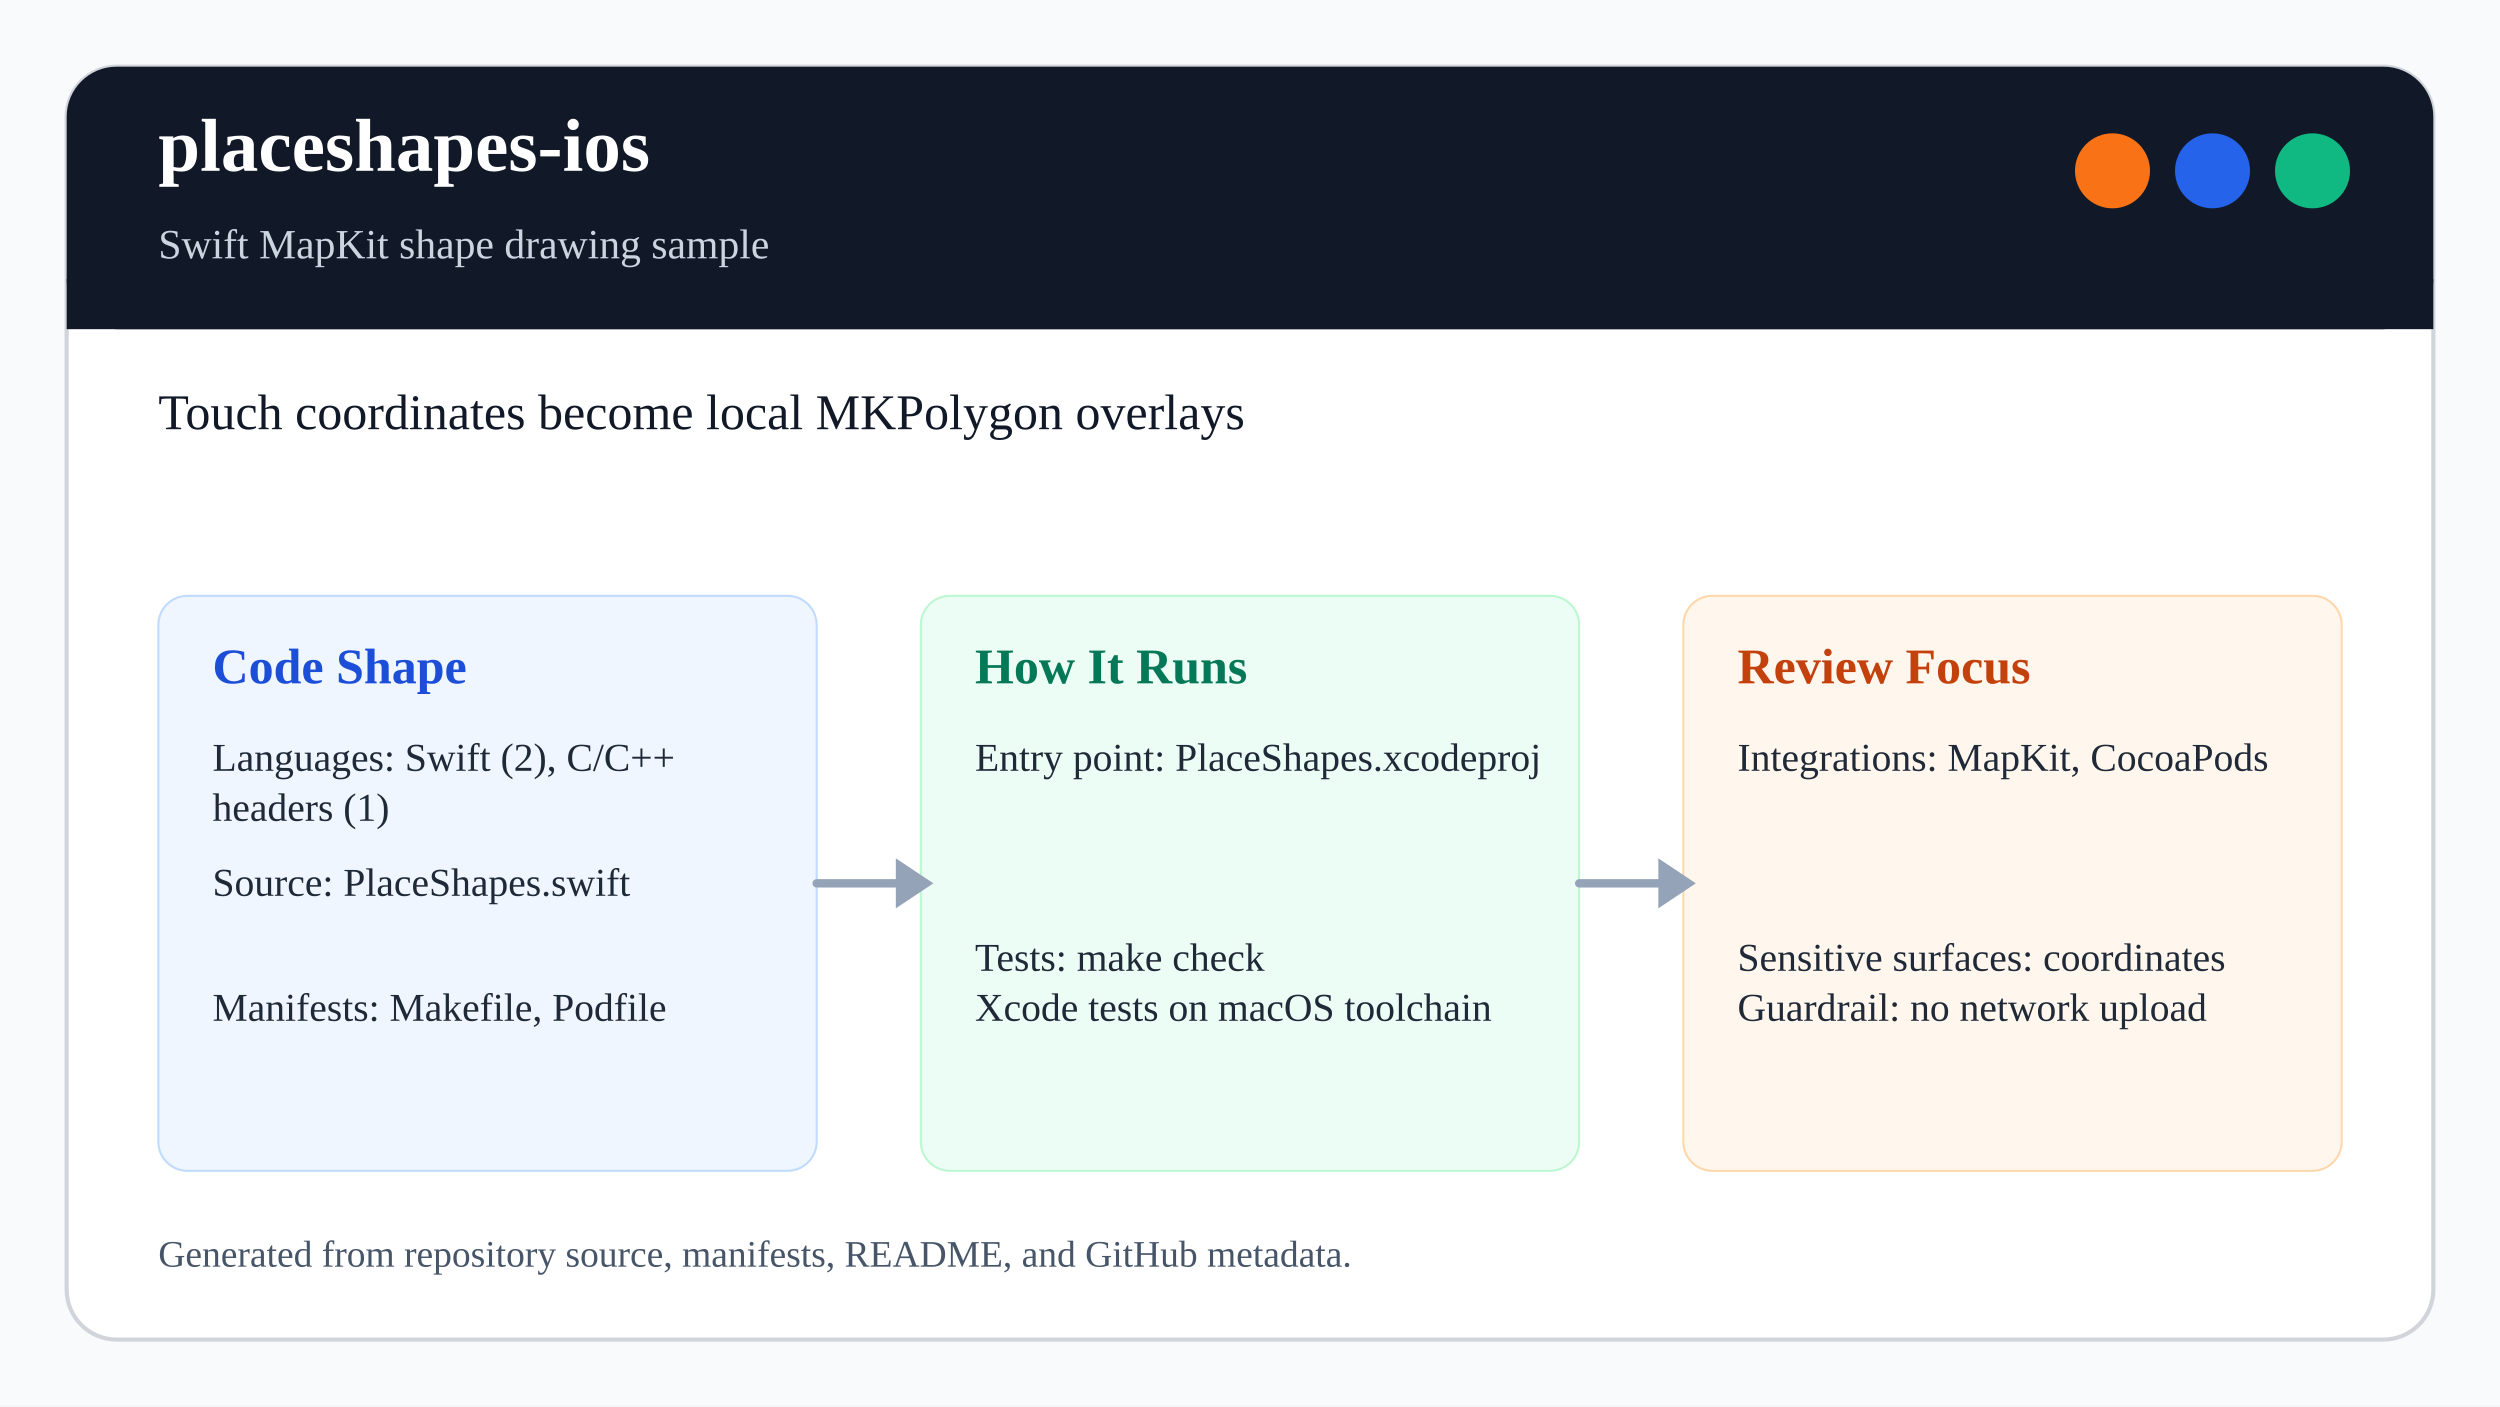
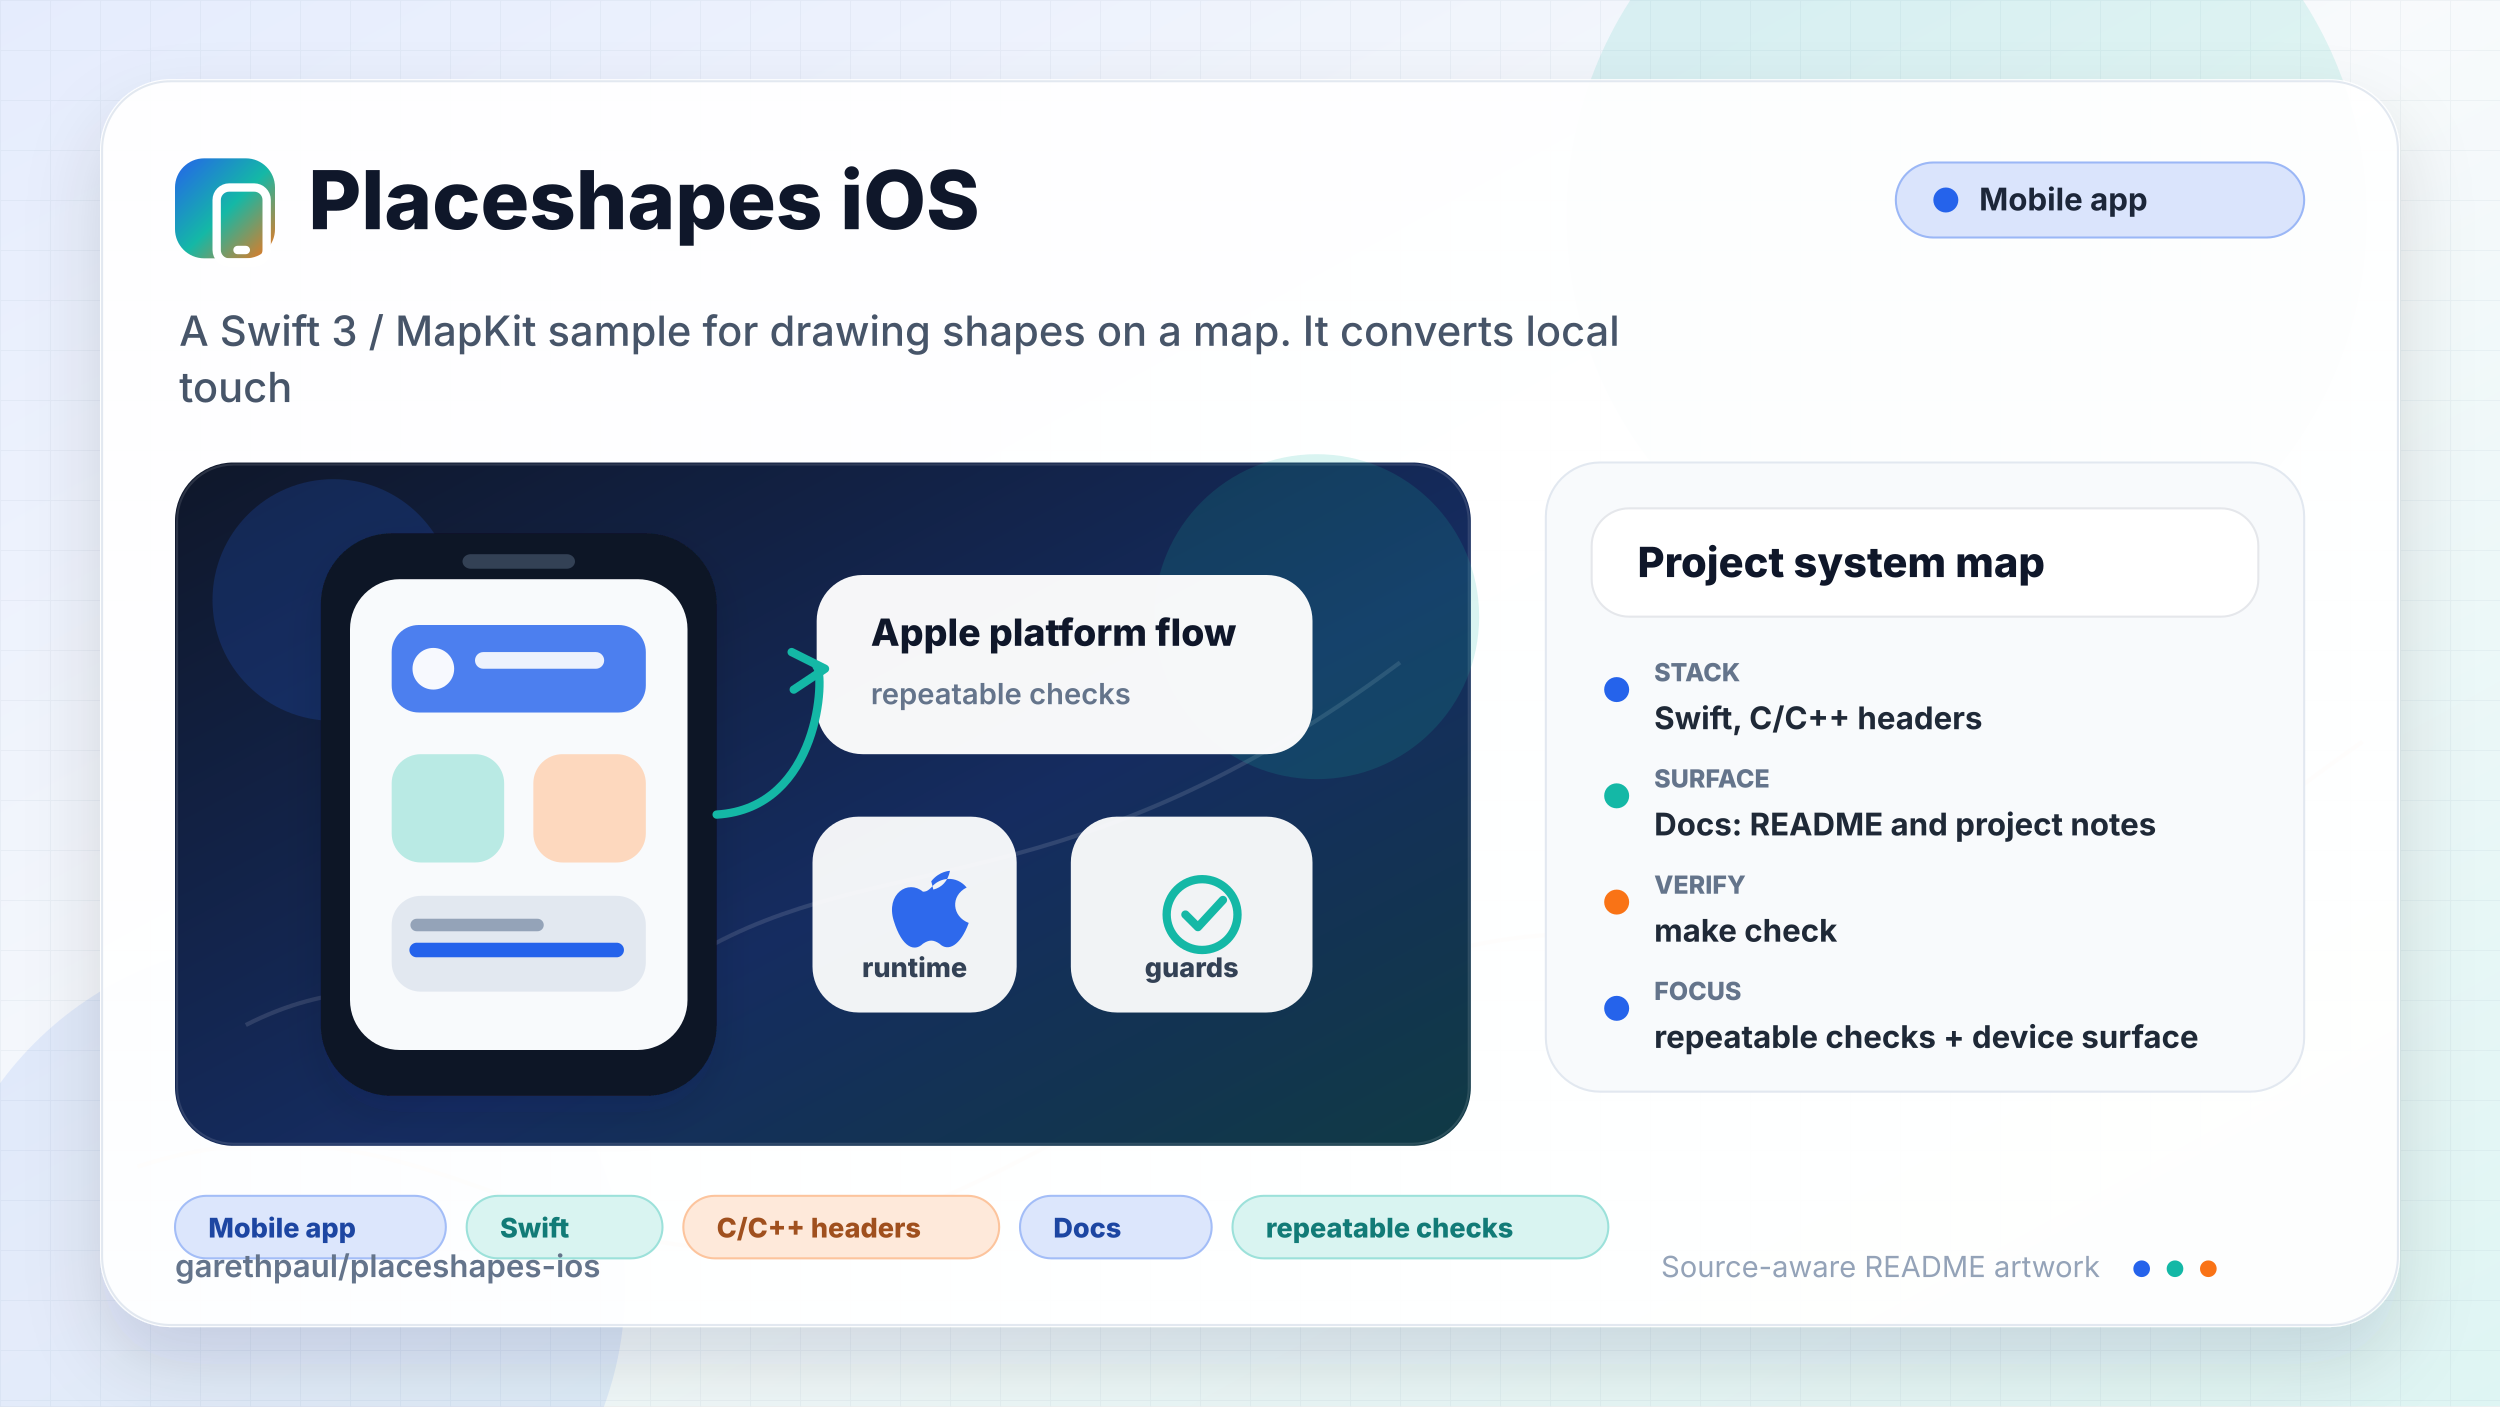
- <svg xmlns="http://www.w3.org/2000/svg" width="1200" height="675" viewBox="0 0 1200 675" role="img" aria-labelledby="title desc">
-   <rect width="1200" height="675" fill="#f8fafc" />
-   <rect x="32" y="32" width="1136" height="611" rx="24" fill="#ffffff" stroke="#d1d5db" stroke-width="2" />
-   <rect x="32" y="32" width="1136" height="126" rx="24" fill="#111827" />
-   <path d="M32 134h1136v24H32z" fill="#111827" />
-   <circle cx="1062" cy="82" r="18" fill="#2563eb" />
-   <circle cx="1110" cy="82" r="18" fill="#10b981" />
-   <circle cx="1014" cy="82" r="18" fill="#f97316" />
-   <text x="76" y="82" font-size="36" fill="#ffffff" font-weight="700">placeshapes-ios</text>
-   <text x="76" y="124" font-size="20" fill="#cbd5e1">Swift MapKit shape drawing sample</text>
-   <text x="76" y="206" font-size="24" fill="#111827">Touch coordinates become local MKPolygon overlays</text>
-   <rect x="76" y="286" width="316" height="276" rx="14" fill="#eff6ff" stroke="#bfdbfe" />
-   <text x="102" y="328" font-size="24" font-weight="700" fill="#1d4ed8">Code Shape</text>
-   <text x="102" y="370" font-size="19" fill="#1f2937">Languages: Swift (2), C/C++</text>
-   <text x="102" y="394" font-size="19" fill="#1f2937">headers (1)</text>
-   <text x="102" y="430" font-size="19" fill="#1f2937">Source: PlaceShapes.swift</text>
-   <text x="102" y="490" font-size="19" fill="#1f2937">Manifests: Makefile, Podfile</text>
-   <rect x="442" y="286" width="316" height="276" rx="14" fill="#ecfdf5" stroke="#bbf7d0" />
-   <text x="468" y="328" font-size="24" font-weight="700" fill="#047857">How It Runs</text>
-   <text x="468" y="370" font-size="19" fill="#1f2937">Entry point: PlaceShapes.xcodeproj</text>
-   <text x="468" y="466" font-size="19" fill="#1f2937">Tests: make check</text>
-   <text x="468" y="490" font-size="19" fill="#1f2937">Xcode tests on macOS toolchain</text>
-   <rect x="808" y="286" width="316" height="276" rx="14" fill="#fff7ed" stroke="#fed7aa" />
-   <text x="834" y="328" font-size="24" font-weight="700" fill="#c2410c">Review Focus</text>
-   <text x="834" y="370" font-size="19" fill="#1f2937">Integrations: MapKit, CocoaPods</text>
-   <text x="834" y="466" font-size="19" fill="#1f2937">Sensitive surfaces: coordinates</text>
-   <text x="834" y="490" font-size="19" fill="#1f2937">Guardrail: no network upload</text>
-   <path d="M392 424h50" stroke="#94a3b8" stroke-width="4" stroke-linecap="round" />
-   <path d="M430 412l18 12-18 12z" fill="#94a3b8" />
-   <path d="M758 424h50" stroke="#94a3b8" stroke-width="4" stroke-linecap="round" />
-   <path d="M796 412l18 12-18 12z" fill="#94a3b8" />
-   <text x="76" y="608" font-size="18" fill="#475569">Generated from repository source, manifests, README, and GitHub metadata.</text>
+ <svg xmlns="http://www.w3.org/2000/svg" width="1200" height="675" viewBox="0 0 1200 675" role="img" aria-labelledby="p1hf6j2g-title p1hf6j2g-desc">
+   <defs>
+     <linearGradient id="p1hf6j2g-bg" x1="0" y1="0" x2="1" y2="1">
+       <stop offset="0%" stop-color="#e5ecfd" />
+       <stop offset="48%" stop-color="#f8fafc" />
+       <stop offset="100%" stop-color="#def5f3" />
+     </linearGradient>
+     <linearGradient id="p1hf6j2g-stage" x1="0" y1="0" x2="1" y2="1">
+       <stop offset="0%" stop-color="#0f172a" />
+       <stop offset="58%" stop-color="#152c60" />
+       <stop offset="100%" stop-color="#103a45" />
+     </linearGradient>
+     <linearGradient id="p1hf6j2g-accent" x1="0" y1="0" x2="1" y2="1">
+       <stop offset="0%" stop-color="#2563eb" />
+       <stop offset="52%" stop-color="#14b8a6" />
+       <stop offset="100%" stop-color="#f97316" />
+     </linearGradient>
+     <linearGradient id="p1hf6j2g-soft" x1="0" y1="0" x2="1" y2="1">
+       <stop offset="0%" stop-color="#cbdafa" />
+       <stop offset="100%" stop-color="#fee0cc" />
+     </linearGradient>
+     <filter id="p1hf6j2g-shadow" x="-20%" y="-20%" width="140%" height="150%">
+       <feDropShadow dx="0" dy="18" stdDeviation="18" flood-color="#0f172a" flood-opacity="0.14" />
+     </filter>
+     <filter id="p1hf6j2g-miniShadow" x="-20%" y="-20%" width="140%" height="150%">
+       <feDropShadow dx="0" dy="8" stdDeviation="10" flood-color="#0f172a" flood-opacity="0.12" />
+     </filter>
+     <pattern id="p1hf6j2g-grid" width="24" height="24" patternUnits="userSpaceOnUse">
+       <path d="M24 0H0v24" fill="none" stroke="#94a3b8" stroke-opacity="0.16" stroke-width="1" />
+     </pattern>
+     <style>
+       .label { font: 700 13px ui-sans-serif, system-ui, -apple-system, BlinkMacSystemFont, "Segoe UI", sans-serif; letter-spacing: 0; text-transform: uppercase; }
+       .body { font-family: ui-sans-serif, system-ui, -apple-system, BlinkMacSystemFont, "Segoe UI", sans-serif; letter-spacing: 0; }
+     </style>
+   </defs>
+   <rect width="1200" height="675" fill="url(#p1hf6j2g-bg)" />
+   <rect width="1200" height="675" fill="url(#p1hf6j2g-grid)" opacity="0.65" />
+   <circle cx="134" cy="618" r="166" fill="#2563eb" opacity="0.10" />
+   <circle cx="944" cy="104" r="192" fill="#14b8a6" opacity="0.12" />
+   <path d="M66 560 C214 512 278 642 430 584 C576 528 676 408 838 462 C966 504 1034 426 1134 356" fill="none" stroke="#f97316" stroke-width="2" stroke-opacity="0.18" />
+   <rect x="48" y="38" width="1104" height="599" rx="34" fill="#ffffff" opacity="0.94" filter="url(#p1hf6j2g-shadow)" />
+   <rect x="49" y="39" width="1102" height="597" rx="33" fill="none" stroke="#e2e8f0" stroke-width="1" />
+   <g class="body">
+     <rect x="84" y="76" width="48" height="48" rx="14" fill="url(#p1hf6j2g-accent)" />
+     <rect x="104" y="90" width="24" height="36" rx="6" stroke="#ffffff" stroke-width="4" stroke-linecap="round" stroke-linejoin="round" fill="none" />
+     <path d="M16 30h4" transform="translate(98 90)" stroke="#ffffff" stroke-width="4" stroke-linecap="round" stroke-linejoin="round" fill="none" />
+     <text x="148" y="110" fill="#0f172a" font-size="39" font-weight="800">Placeshapes iOS</text>
+     <rect x="910" y="78" width="196" height="36" rx="18" fill="#dae4fc" stroke="#9bb7f6" />
+     <circle cx="934" cy="96" r="6" fill="#2563eb" />
+     <text x="950" y="101" fill="#1c2639" font-size="15" font-weight="700">Mobile app</text>
+     <text x="86" y="166" fill="#475569" font-size="20" font-weight="500">A Swift 3 / MapKit sample for drawing shapes on a map. It converts local</text>
+     <text x="86" y="193" fill="#475569" font-size="20" font-weight="500">touch</text>
+   </g>
+   <g transform="translate(84 222)">
+     <rect x="0" y="0" width="622" height="328" rx="28" fill="url(#p1hf6j2g-stage)" />
+     <rect x="1" y="1" width="620" height="326" rx="27" fill="none" stroke="#ffffff" stroke-opacity="0.12" />
+     <path d="M34 270 C116 228 166 286 250 236 C338 184 430 214 588 96" fill="none" stroke="#ffffff" stroke-opacity="0.12" stroke-width="2" />
+     <circle cx="76" cy="66" r="58" fill="#2563eb" opacity="0.20" />
+     <circle cx="548" cy="74" r="78" fill="#14b8a6" opacity="0.16" />
+     <g class="body">
+       <rect x="70" y="34" width="190" height="270" rx="34" fill="#111827" filter="url(#p1hf6j2g-miniShadow)" />
+       <rect x="84" y="56" width="162" height="226" rx="24" fill="#f8fafc" />
+       <rect x="138" y="44" width="54" height="7" rx="4" fill="#334155" />
+       <rect x="104" y="78" width="122" height="42" rx="13" fill="#4c7fef" />
+       <circle cx="124" cy="99" r="10" fill="#ffffff" opacity="0.95" />
+       <rect x="144" y="91" width="62" height="8" rx="4" fill="#ffffff" opacity="0.9" />
+       <rect x="104" y="140" width="54" height="52" rx="14" fill="#b9eae4" />
+       <rect x="172" y="140" width="54" height="52" rx="14" fill="#fdd8be" />
+       <rect x="104" y="208" width="122" height="46" rx="14" fill="#e2e8f0" />
+       <path d="M116 234h96" stroke="#2563eb" stroke-width="7" stroke-linecap="round" />
+       <path d="M116 222h58" stroke="#94a3b8" stroke-width="6" stroke-linecap="round" />
+       <rect x="308" y="54" width="238" height="86" rx="22" fill="#ffffff" opacity="0.96" />
+       <text x="334" y="88" fill="#0f172a" font-size="18" font-weight="800">Apple platform flow</text>
+       <text x="334" y="116" fill="#64748b" font-size="14" font-weight="600">repeatable checks</text>
+       <path d="M260 169 C310 166 312 101 308 98" fill="none" stroke="#14b8a6" stroke-width="4" stroke-linecap="round" />
+       <path d="M296 91 l16 8 -15 10" fill="none" stroke="#14b8a6" stroke-width="4" stroke-linecap="round" stroke-linejoin="round" />
+       <rect x="306" y="170" width="98" height="94" rx="22" fill="#ffffff" opacity="0.94" />
+       <rect x="430" y="170" width="116" height="94" rx="22" fill="#ffffff" opacity="0.94" />
+       <path d="M25 7c4-5 9-5 9-5-1 5-4 8-8 9 M21 12c-7-6-18 1-14 14 4 13 10 15 14 11 3-2 5-2 8 0 4 4 10 1 14-10-8-3-9-13-1-17-5-6-13-5-17 0-2 2-3 2-4 2z" transform="translate(338 194)" fill="#2563eb" opacity="0.95" />
+       <circle cx="493" cy="217" r="17" stroke="#14b8a6" stroke-width="4" stroke-linecap="round" stroke-linejoin="round" fill="none" />
+       <path d="M13 21l6 6 12-13" transform="translate(472 196)" stroke="#14b8a6" stroke-width="4" stroke-linecap="round" stroke-linejoin="round" fill="none" />
+       <text x="355" y="247" fill="#334155" font-size="13" text-anchor="middle" font-weight="800">runtime</text>
+       <text x="488" y="247" fill="#334155" font-size="13" text-anchor="middle" font-weight="800">guards</text>
+     </g>
+   </g>
+   <g class="body" transform="translate(742 222)">
+     <rect x="0" y="0" width="364" height="302" rx="26" fill="#f8fafc" stroke="#e2e8f0" />
+     <rect x="22" y="22" width="320" height="52" rx="18" fill="#ffffff" stroke="#e5e7eb" />
+     <text x="44" y="55" fill="#0f172a" font-size="20" font-weight="800">Project system map</text>
+     <g transform="translate(24 94)">
+       <circle cx="10" cy="15" r="6" fill="#2563eb" />
+       <text x="28" y="11" fill="#64748b" font-size="12" font-weight="800">STACK</text>
+       <text x="28" y="34" fill="#1f2937" font-size="15" font-weight="650">Swift, C/C++ headers</text>
+     </g>
+     <g transform="translate(24 145)">
+       <circle cx="10" cy="15" r="6" fill="#14b8a6" />
+       <text x="28" y="11" fill="#64748b" font-size="12" font-weight="800">SURFACE</text>
+       <text x="28" y="34" fill="#1f2937" font-size="15" font-weight="650">Docs: README and project notes</text>
+     </g>
+     <g transform="translate(24 196)">
+       <circle cx="10" cy="15" r="6" fill="#f97316" />
+       <text x="28" y="11" fill="#64748b" font-size="12" font-weight="800">VERIFY</text>
+       <text x="28" y="34" fill="#1f2937" font-size="15" font-weight="650">make check</text>
+     </g>
+     <g transform="translate(24 247)">
+       <circle cx="10" cy="15" r="6" fill="#2563eb" />
+       <text x="28" y="11" fill="#64748b" font-size="12" font-weight="800">FOCUS</text>
+       <text x="28" y="34" fill="#1f2937" font-size="15" font-weight="650">repeatable checks + device surface</text>
+     </g>
+   </g>
+   <g class="body">
+     <rect x="84" y="574" width="130" height="30" rx="15" fill="#dce6fc" stroke="#a3bdf7" />
+     <text x="100" y="594" fill="#1d46a2" font-size="13" font-weight="800">Mobile app</text>
+     <rect x="224" y="574" width="94" height="30" rx="15" fill="#d9f4f1" stroke="#9ce1da" />
+     <text x="240" y="594" fill="#127b77" font-size="13" font-weight="800">Swift</text>
+     <rect x="328" y="574" width="151.6" height="30" rx="15" fill="#fee9da" stroke="#fcc49d" />
+     <text x="344" y="594" fill="#a0501e" font-size="13" font-weight="800">C/C++ headers</text>
+     <rect x="489.6" y="574" width="92" height="30" rx="15" fill="#dce6fc" stroke="#a3bdf7" />
+     <text x="505.6" y="594" fill="#1d46a2" font-size="13" font-weight="800">Docs</text>
+     <rect x="591.6" y="574" width="180.4" height="30" rx="15" fill="#d9f4f1" stroke="#9ce1da" />
+     <text x="607.6" y="594" fill="#127b77" font-size="13" font-weight="800">repeatable checks</text>
+   </g>
+   <g class="body">
+     <text x="84" y="613" fill="#64748b" font-size="15" font-weight="600">garethpaul/placeshapes-ios</text>
+     <text x="1008" y="613" fill="#94a3b8" font-size="14" text-anchor="end">Source-aware README artwork</text>
+     <circle cx="1028" cy="609" r="4" fill="#2563eb" />
+     <circle cx="1044" cy="609" r="4" fill="#14b8a6" />
+     <circle cx="1060" cy="609" r="4" fill="#f97316" />
+   </g>
</svg>
